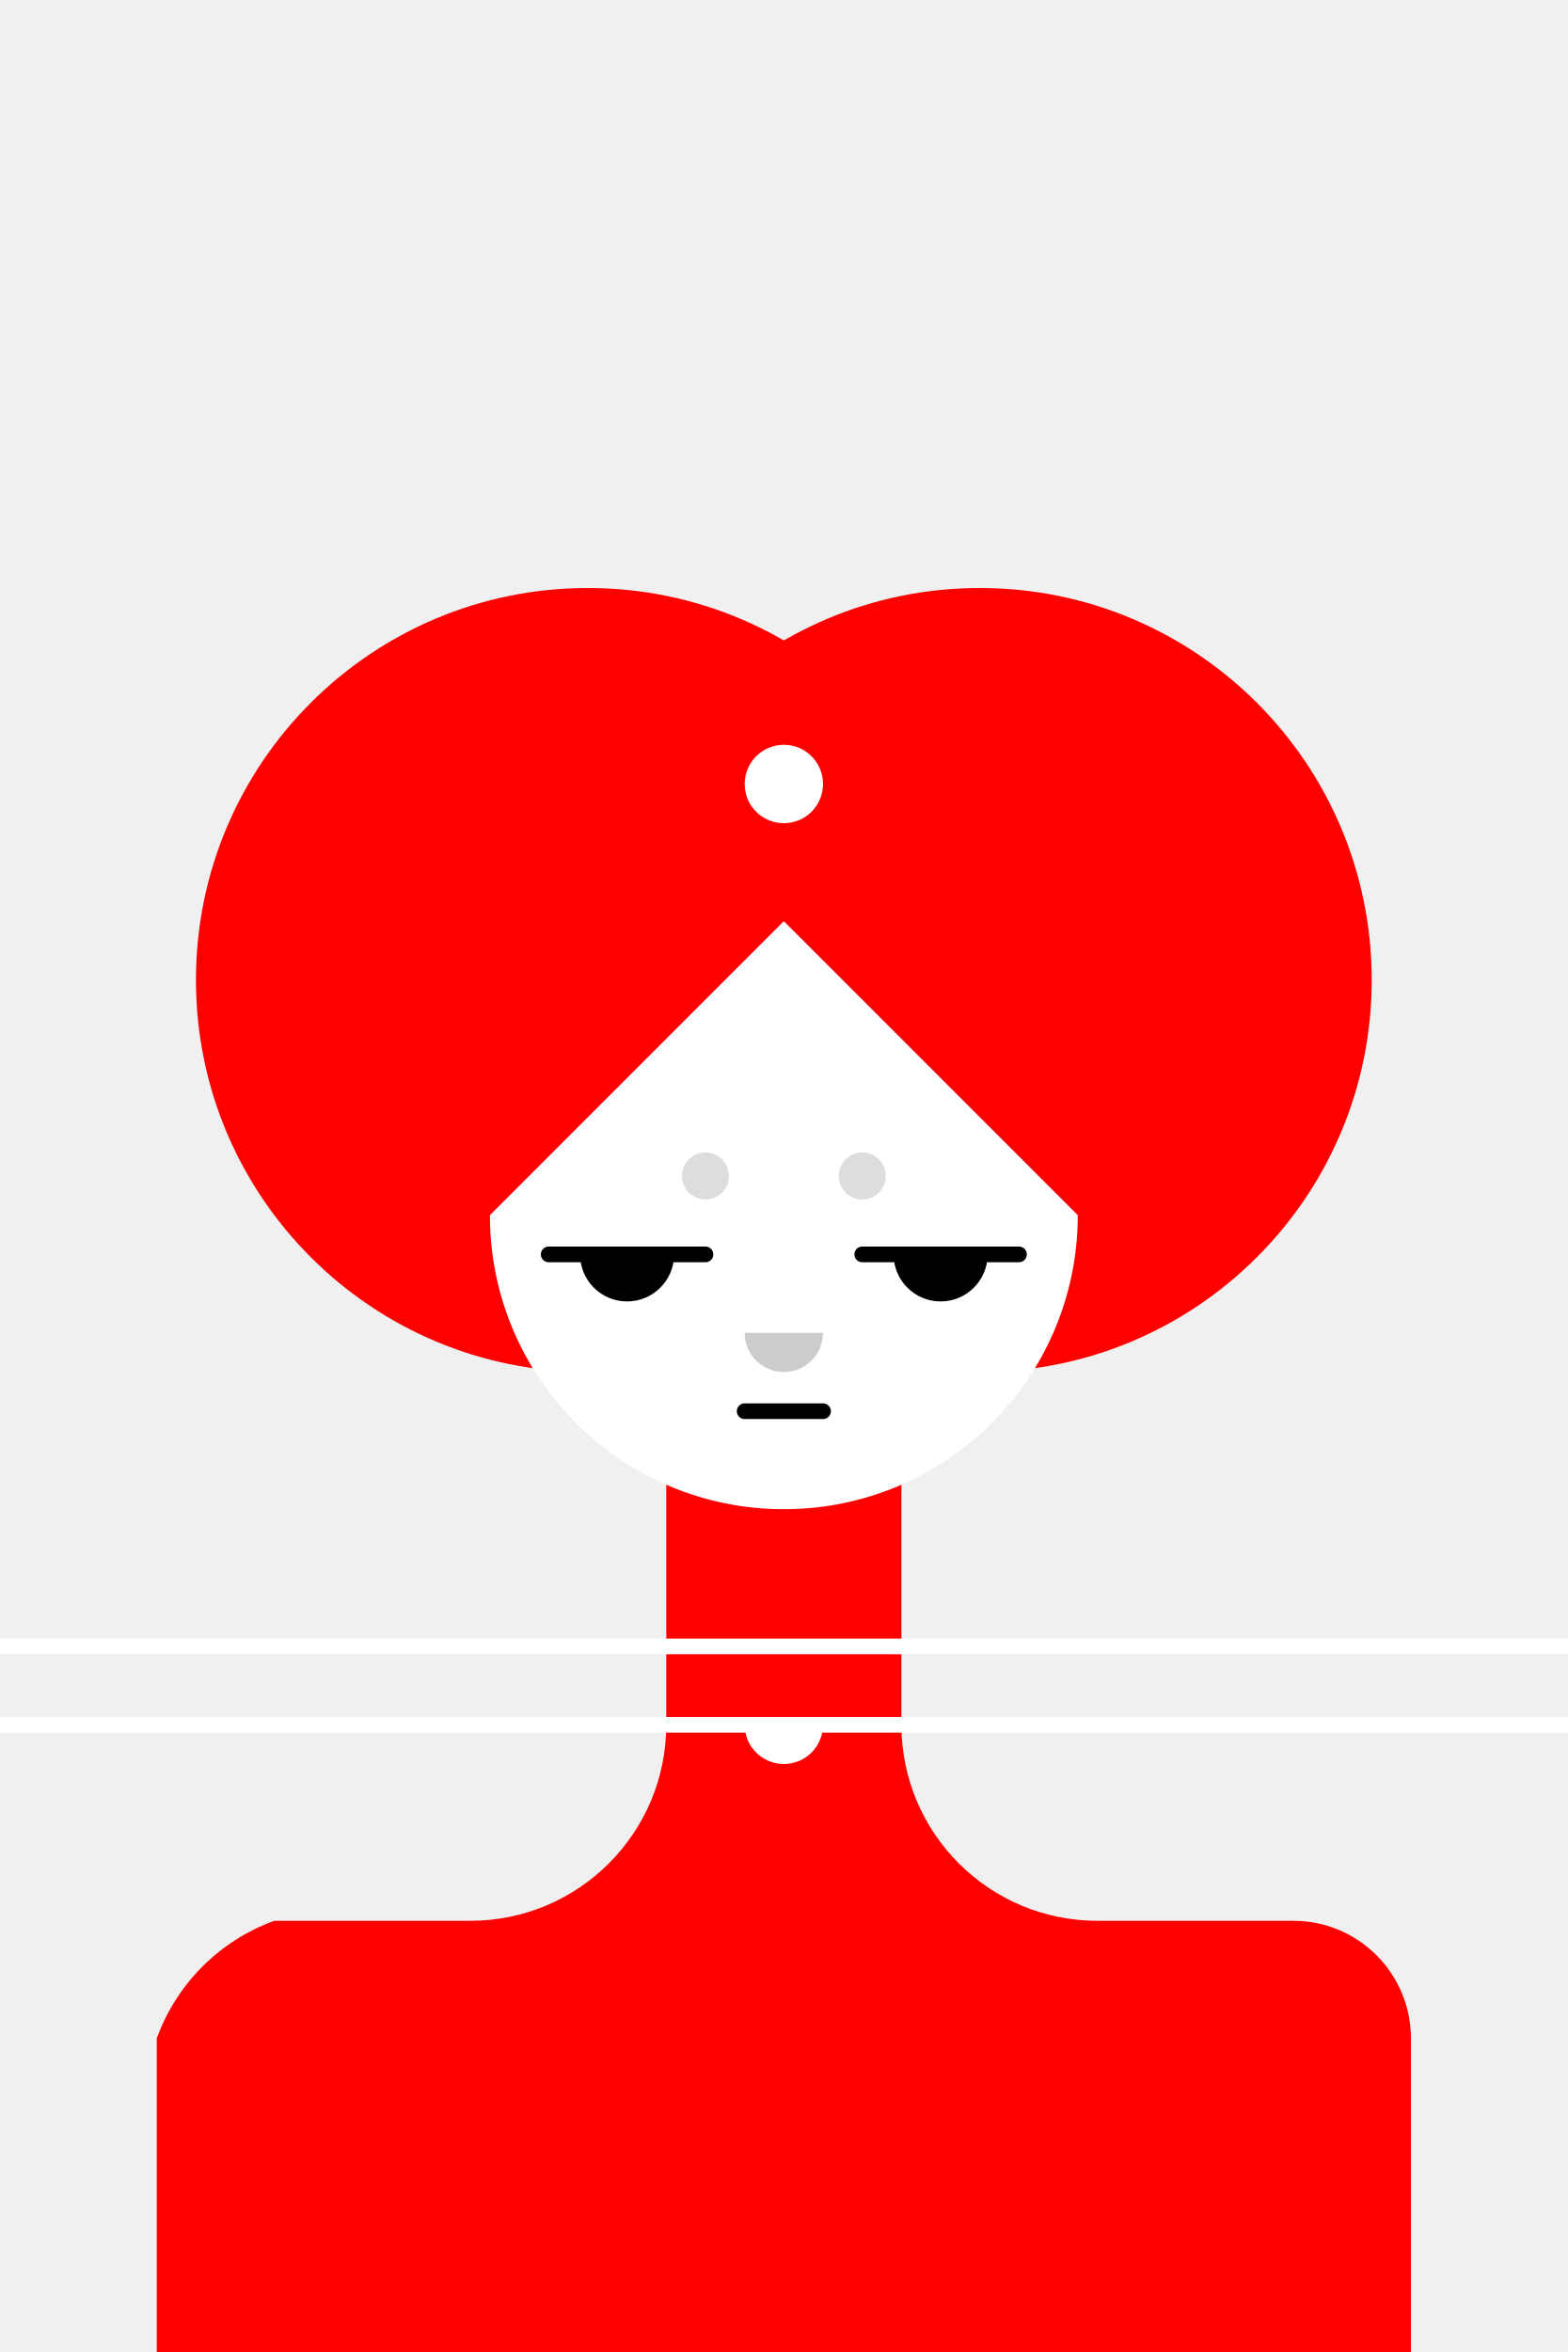
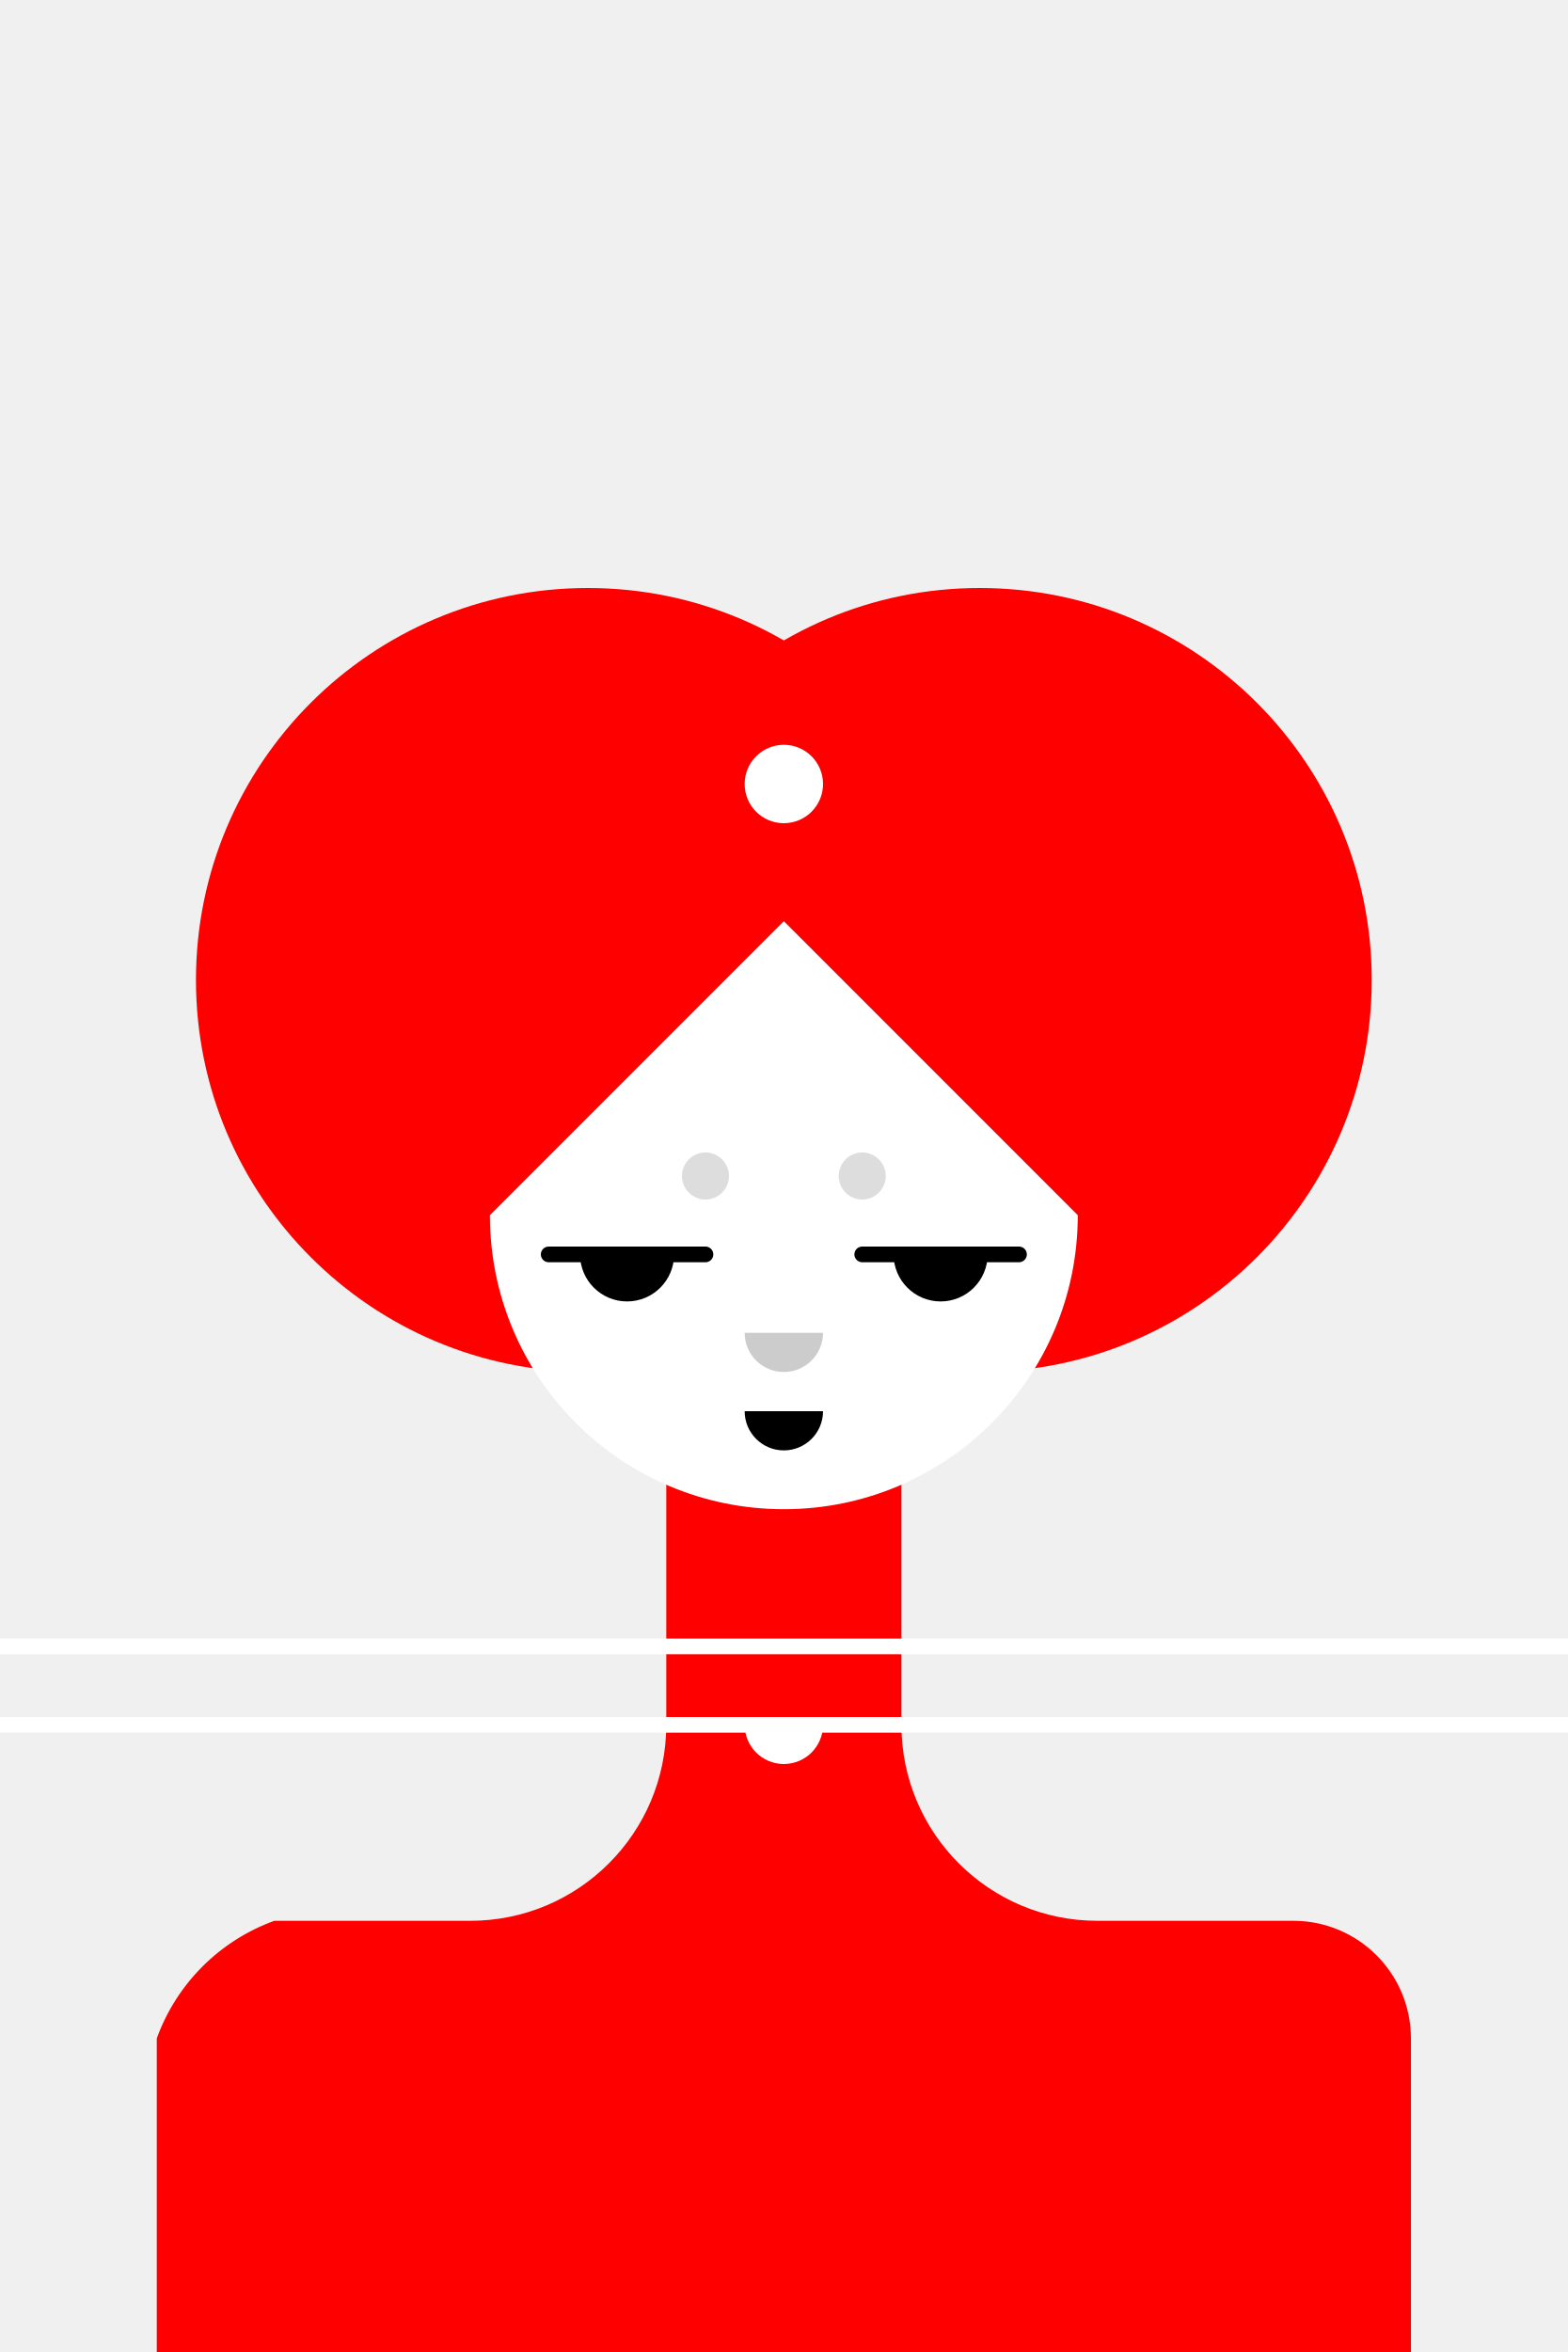
<svg xmlns="http://www.w3.org/2000/svg" version="1.1" baseProfile="full" width="200" height="300">
  <circle cx="125" cy="125" r="50" fill="red" />
  <circle cx="75" cy="125" r="50" fill="red" />
  <path d="M20,310 l0,-50 a25,25 0 0,1 15,-15 l25,0 a25,25 0 0,0 25,-25 l0,-50 l30,0 l0,50 a25,25 0 0,0 25,25 l25,0 a15,15 0 0,1 15,15 l0,50" fill="red" />
  <line x1="0" y1="210" x2="300" y2="210" stroke-width="2px" stroke="white" stroke-linecap="round" />
  <line x1="0" y1="220" x2="300" y2="220" stroke-width="2px" stroke="white" stroke-linecap="round" />
  <path d="M95,220 a5,5 0 1,0 10,0" stroke-width="0px" stroke="#ccc" stroke-linecap="round" fill="white" />
  <path d="M62.5,155 a15,15 0 1,0 75,0 l-37.5,-37.5" fill="white" />
  <line x1="70" y1="160" x2="90" y2="160" stroke-width="2px" stroke="black" stroke-linecap="round" />
  <line x1="110" y1="160" x2="130" y2="160" stroke-width="2px" stroke="black" stroke-linecap="round" />
  <path d="M75,160 a5,5 0 1,0 10,0" stroke-width="2px" stroke="black" stroke-linecap="butt" fill="black" />
  <path d="M115,160 a5,5 0 1,0 10,0" stroke-width="2px" stroke="black" stroke-linecap="butt" fill="black" />
  <circle cx="90" cy="150" r="3" fill="#ddd" />
  <circle cx="110" cy="150" r="3" fill="#ddd" />
  <path d="M95,170 a5,5 0 1,0 10,0" stroke-width="0px" stroke="#ccc" stroke-linecap="round" fill="#ccc" />
-   <line x1="95" y1="180" x2="105" y2="180" stroke-width="2px" stroke="black" stroke-linecap="round" />
+   <path d="M95,180 a5,5 0 1,0 10,0" stroke-width="0px" stroke="black" stroke-linecap="butt" fill="black" />
  <circle cx="100" cy="100" r="5" fill="white" />
</svg>
